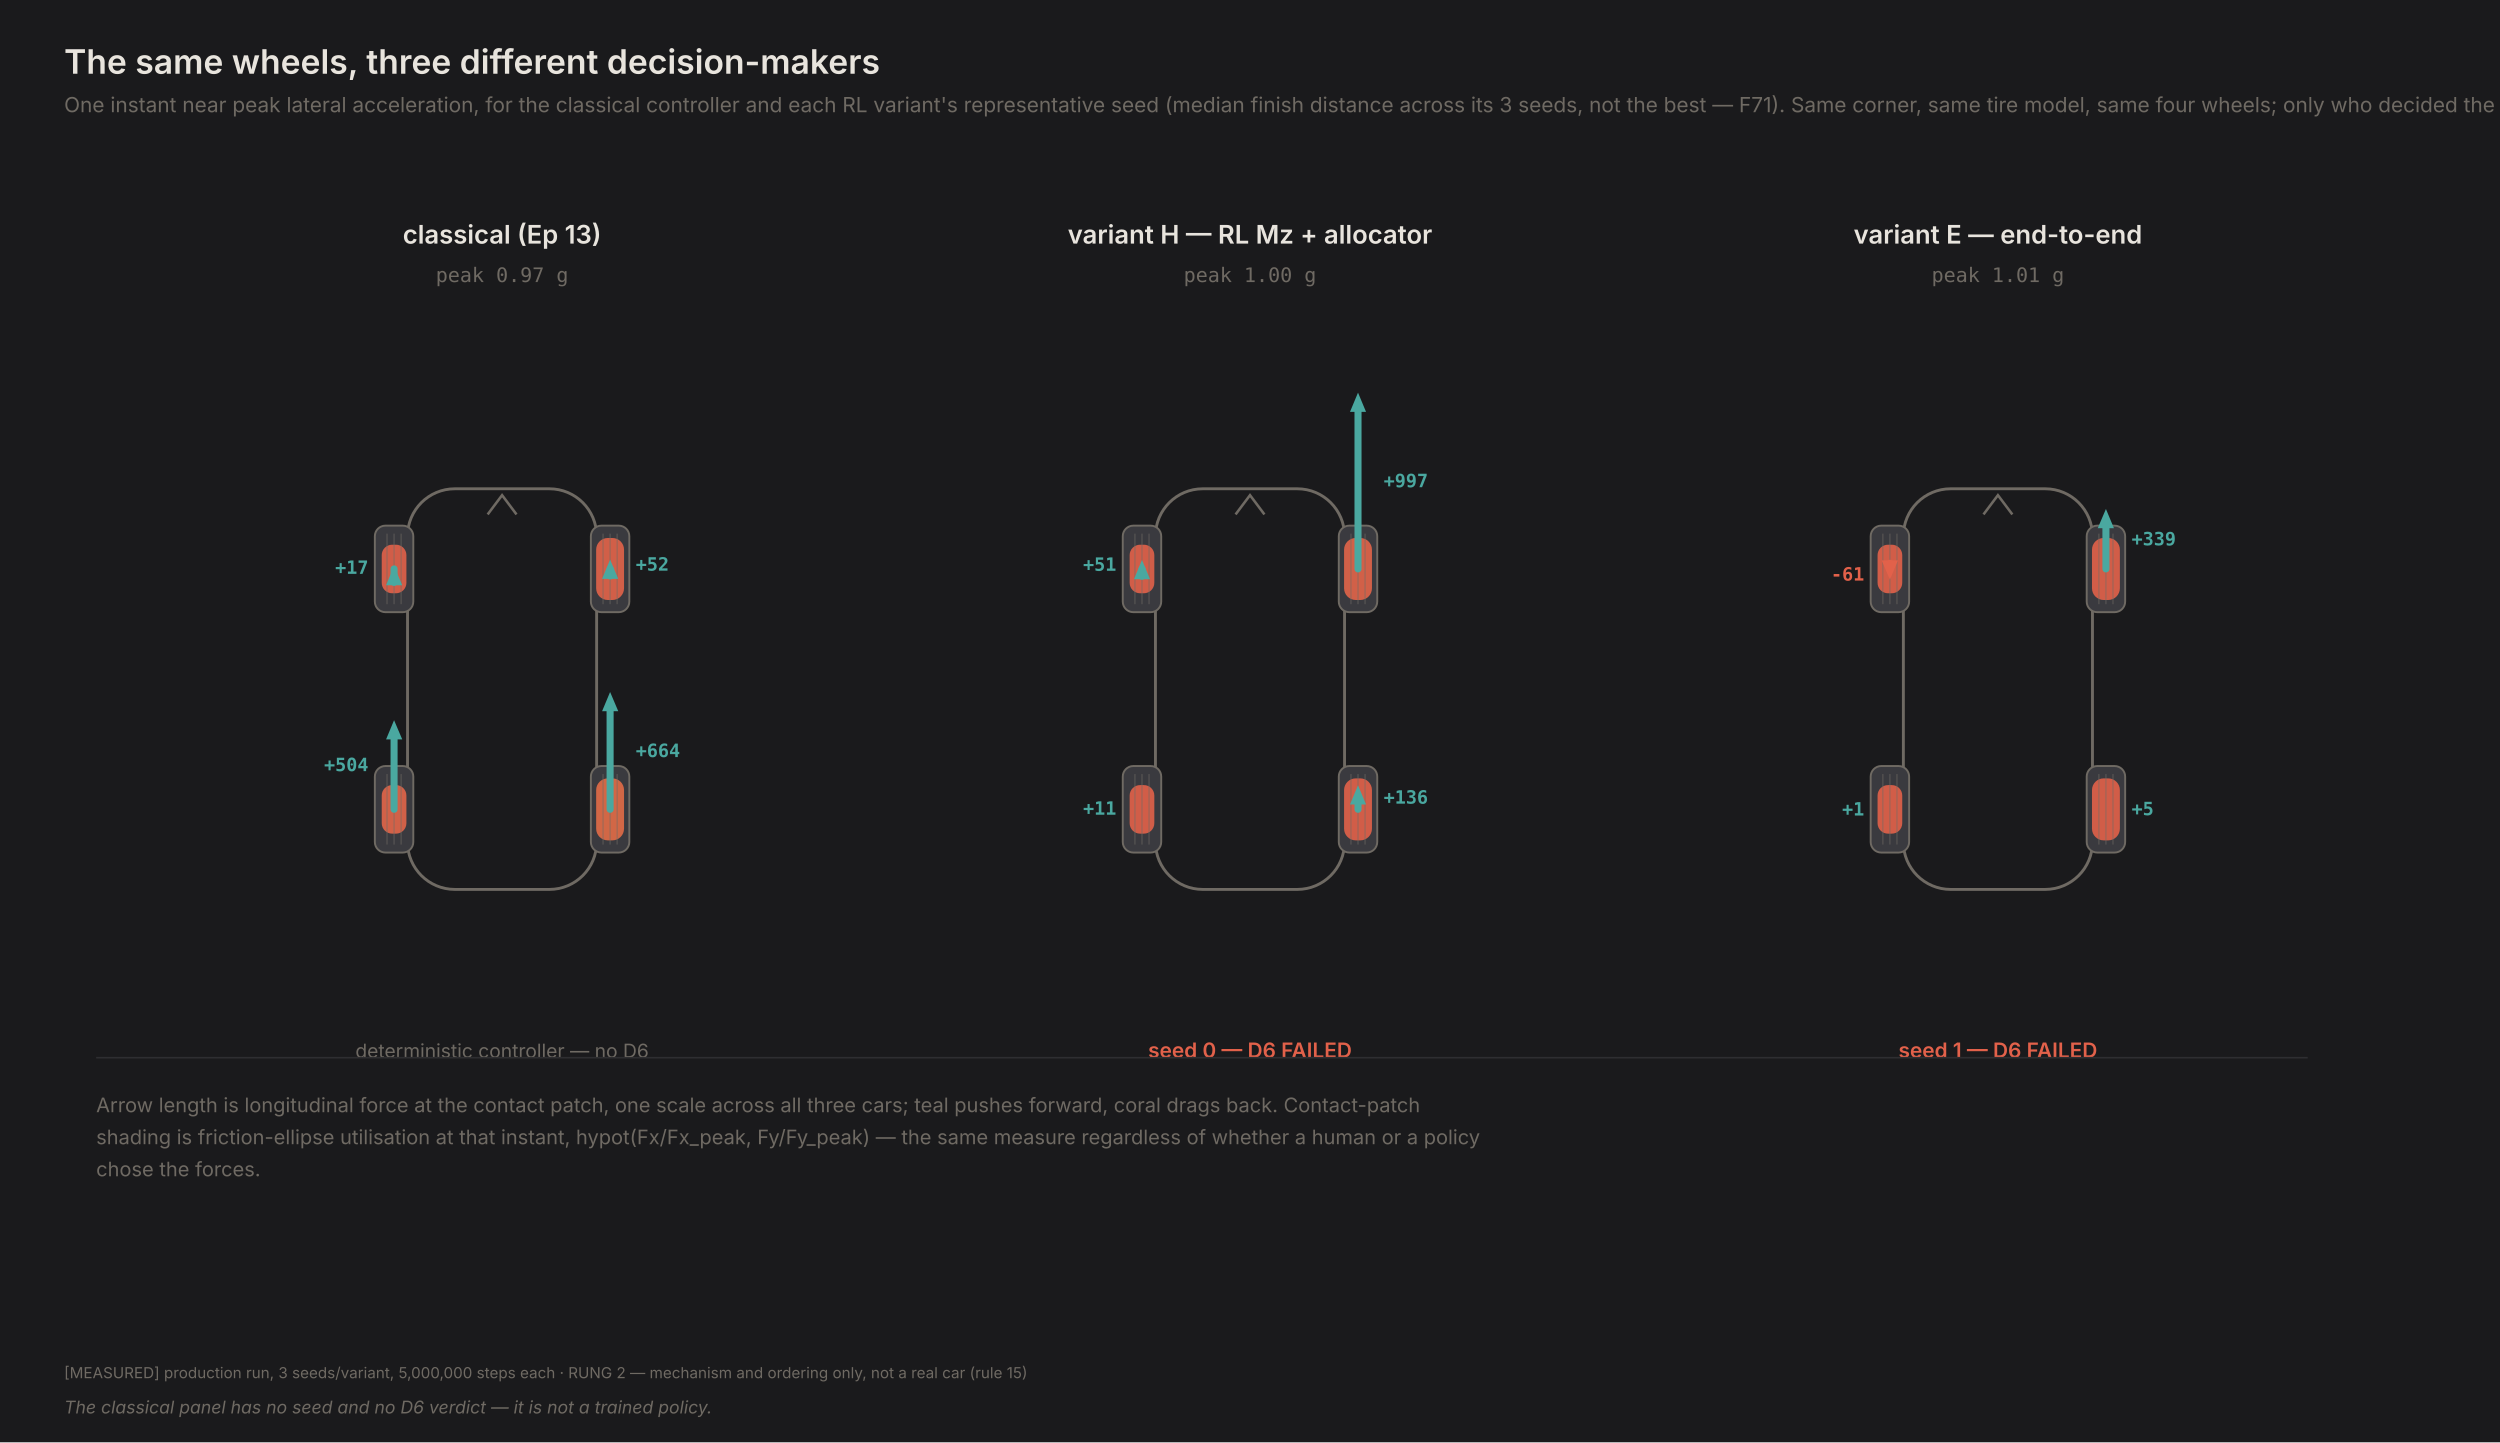
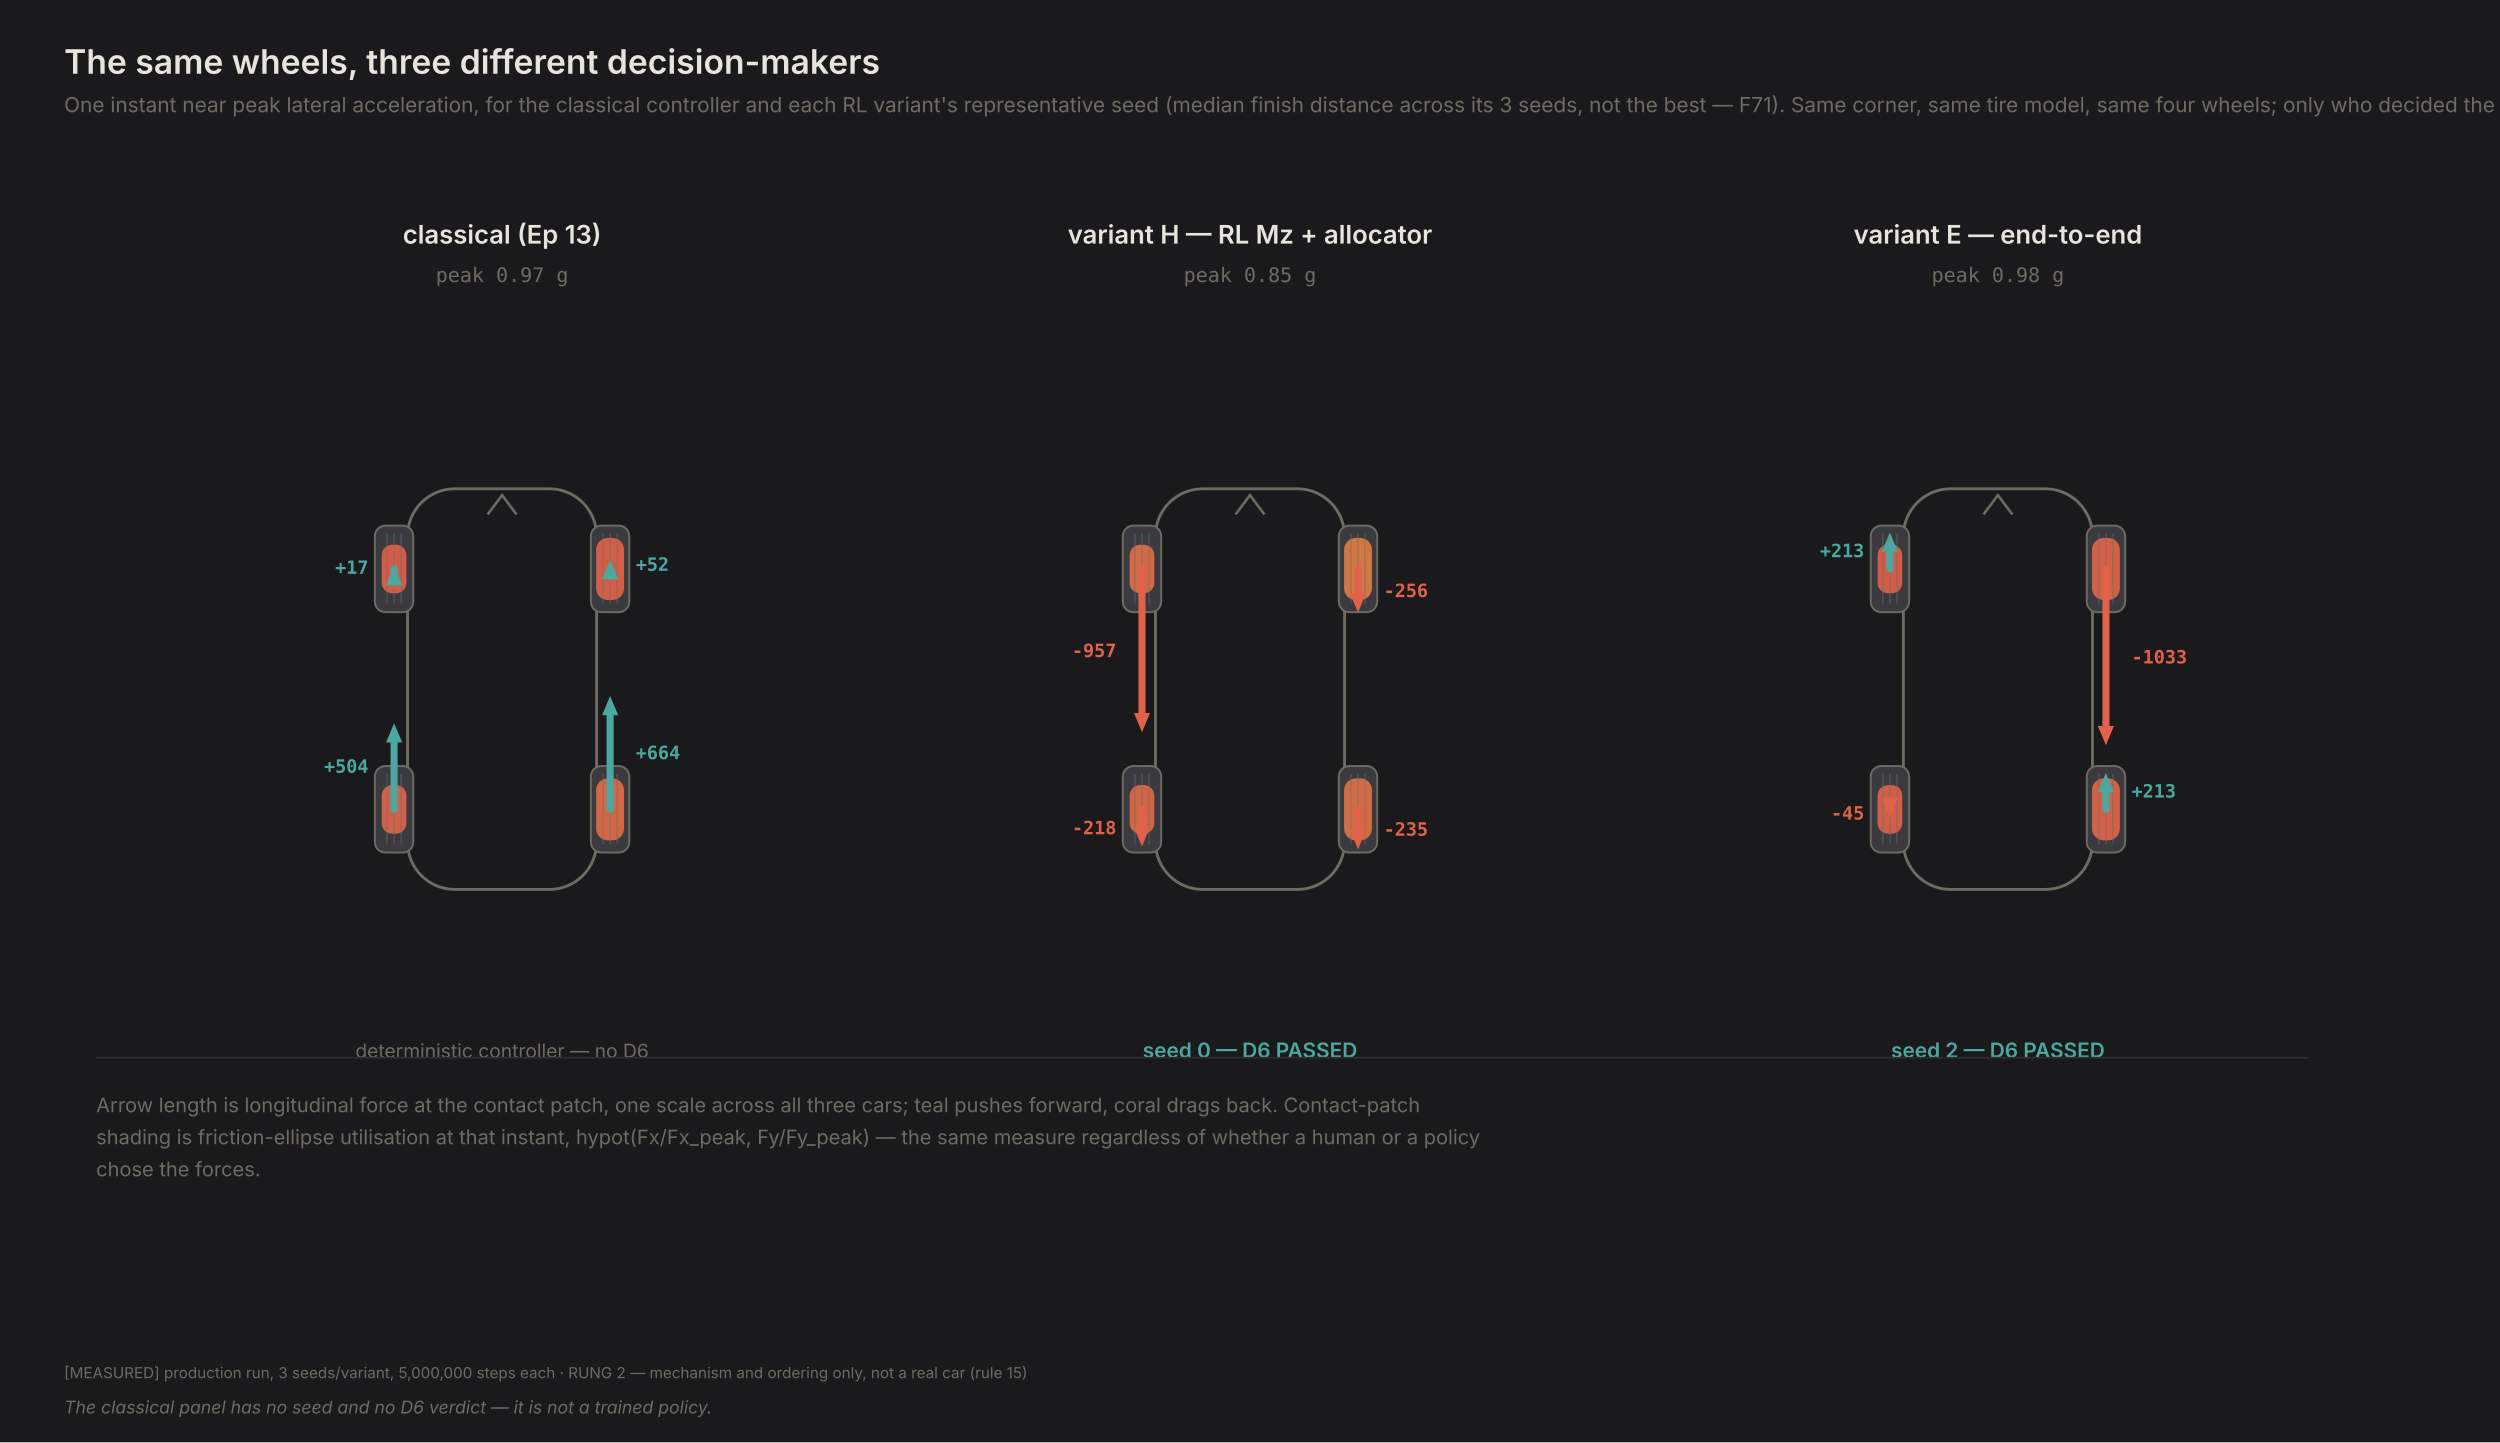
<svg xmlns="http://www.w3.org/2000/svg" width="1560" height="900" viewBox="0 0 1560 900" font-family="Inter, system-ui, sans-serif">
  <rect width="1560" height="900" fill="#1a1a1c" />
  <text x="40" y="46" fill="#e8e4dd" font-size="21" font-weight="600">The same wheels, three different decision-makers</text>
  <text x="40" y="70" fill="#6f6a63" font-size="13">One instant near peak lateral acceleration, for the classical controller and each RL variant's representative seed (median finish distance across its 3 seeds, not the best — F71). Same corner, same tire model, same four wheels; only who decided the split differs.</text>
  <text x="313.3" y="152.0" fill="#e8e4dd" font-size="16" text-anchor="middle" font-weight="600" font-style="normal">classical (Ep 13)</text>
  <text x="313.3" y="176.0" fill="#6f6a63" font-size="12.5" text-anchor="middle" font-weight="normal" font-style="normal" font-family="ui-monospace, SFMono-Regular, Menlo, monospace">peak 0.97 g</text>
  <g transform="rotate(0.000 313.3 430.0)">
    <rect x="254.3" y="305.0" width="118" height="250" rx="29.5" fill="none" stroke="#6f6a63" stroke-width="1.8" />
    <path d="M 304.3,321.0 L 313.3,309.0 L 322.3,321.0" fill="none" stroke="#6f6a63" stroke-width="1.6" />
    <g transform="rotate(0.00 245.9 355.0)">
      <rect x="233.9" y="328.0" width="24" height="54" rx="6.6" fill="#3a3a3f" stroke="#6f6a63" stroke-width="1.2" />
      <rect x="238.2" y="339.9" width="15.4" height="30.3" rx="6.5" fill="#e16149" opacity="0.9" />
      <line x1="241.5" y1="333.0" x2="241.5" y2="377.0" stroke="#6f6a63" stroke-width="0.8" opacity="0.5" />
      <line x1="245.9" y1="333.0" x2="245.9" y2="377.0" stroke="#6f6a63" stroke-width="0.8" opacity="0.5" />
      <line x1="250.3" y1="333.0" x2="250.3" y2="377.0" stroke="#6f6a63" stroke-width="0.8" opacity="0.5" />
    </g>
    <g transform="rotate(0.00 380.7 355.0)">
      <rect x="368.7" y="328.0" width="24" height="54" rx="6.6" fill="#3a3a3f" stroke="#6f6a63" stroke-width="1.2" />
      <rect x="372.0" y="335.7" width="17.4" height="38.7" rx="7.3" fill="#e16349" opacity="0.9" />
      <line x1="376.3" y1="333.0" x2="376.3" y2="377.0" stroke="#6f6a63" stroke-width="0.8" opacity="0.5" />
      <line x1="380.7" y1="333.0" x2="380.7" y2="377.0" stroke="#6f6a63" stroke-width="0.8" opacity="0.5" />
      <line x1="385.1" y1="333.0" x2="385.1" y2="377.0" stroke="#6f6a63" stroke-width="0.8" opacity="0.5" />
    </g>
    <g transform="rotate(0.00 245.9 505.0)">
      <rect x="233.9" y="478.0" width="24" height="54" rx="6.6" fill="#3a3a3f" stroke="#6f6a63" stroke-width="1.2" />
      <rect x="238.2" y="489.9" width="15.4" height="30.3" rx="6.5" fill="#e16549" opacity="0.9" />
      <line x1="241.5" y1="483.0" x2="241.5" y2="527.0" stroke="#6f6a63" stroke-width="0.8" opacity="0.5" />
      <line x1="245.9" y1="483.0" x2="245.9" y2="527.0" stroke="#6f6a63" stroke-width="0.8" opacity="0.5" />
      <line x1="250.3" y1="483.0" x2="250.3" y2="527.0" stroke="#6f6a63" stroke-width="0.8" opacity="0.5" />
    </g>
    <g transform="rotate(0.00 380.7 505.0)">
      <rect x="368.7" y="478.0" width="24" height="54" rx="6.6" fill="#3a3a3f" stroke="#6f6a63" stroke-width="1.2" />
      <rect x="372.0" y="485.7" width="17.4" height="38.7" rx="7.3" fill="#e16b47" opacity="0.9" />
      <line x1="376.3" y1="483.0" x2="376.3" y2="527.0" stroke="#6f6a63" stroke-width="0.8" opacity="0.5" />
      <line x1="380.7" y1="483.0" x2="380.7" y2="527.0" stroke="#6f6a63" stroke-width="0.8" opacity="0.5" />
      <line x1="385.1" y1="483.0" x2="385.1" y2="527.0" stroke="#6f6a63" stroke-width="0.8" opacity="0.5" />
    </g>
  </g>
  <g opacity="1.0">
    <line x1="245.9" y1="355.0" x2="245.9" y2="363.4" stroke="#4aa8a0" stroke-width="4.4" stroke-linecap="round" />
    <polygon points="245.9,353.2 240.9,365.2 251.0,365.2" fill="#4aa8a0" />
  </g>
  <text x="229.9" y="358.1" fill="#4aa8a0" font-size="11.5" text-anchor="end" font-weight="600" font-style="normal" font-family="ui-monospace, SFMono-Regular, Menlo, monospace">+17</text>
  <g opacity="1.0">
-     <line x1="380.7" y1="355.0" x2="380.7" y2="359.4" stroke="#4aa8a0" stroke-width="4.4" stroke-linecap="round" />
-     <polygon points="380.7,349.2 375.7,361.2 385.8,361.2" fill="#4aa8a0" />
+     <line x1="380.7" y1="355.0" x2="380.7" y2="359.6" stroke="#4aa8a0" stroke-width="4.4" stroke-linecap="round" />
+     <polygon points="380.7,349.4 375.7,361.4 385.8,361.4" fill="#4aa8a0" />
  </g>
-   <text x="396.7" y="356.1" fill="#4aa8a0" font-size="11.5" text-anchor="start" font-weight="600" font-style="normal" font-family="ui-monospace, SFMono-Regular, Menlo, monospace">+52</text>
+   <text x="396.7" y="356.2" fill="#4aa8a0" font-size="11.5" text-anchor="start" font-weight="600" font-style="normal" font-family="ui-monospace, SFMono-Regular, Menlo, monospace">+52</text>
  <g opacity="1.0">
-     <line x1="245.9" y1="505.0" x2="245.9" y2="459.6" stroke="#4aa8a0" stroke-width="4.4" stroke-linecap="round" />
-     <polygon points="245.9,449.4 240.9,461.4 251.0,461.4" fill="#4aa8a0" />
+     <line x1="245.9" y1="505.0" x2="245.9" y2="461.5" stroke="#4aa8a0" stroke-width="4.4" stroke-linecap="round" />
+     <polygon points="245.9,451.3 240.9,463.3 251.0,463.3" fill="#4aa8a0" />
  </g>
-   <text x="229.9" y="481.2" fill="#4aa8a0" font-size="11.5" text-anchor="end" font-weight="600" font-style="normal" font-family="ui-monospace, SFMono-Regular, Menlo, monospace">+504</text>
+   <text x="229.9" y="482.2" fill="#4aa8a0" font-size="11.5" text-anchor="end" font-weight="600" font-style="normal" font-family="ui-monospace, SFMono-Regular, Menlo, monospace">+504</text>
  <g opacity="1.0">
-     <line x1="380.7" y1="505.0" x2="380.7" y2="442.0" stroke="#4aa8a0" stroke-width="4.4" stroke-linecap="round" />
-     <polygon points="380.7,431.8 375.7,443.8 385.8,443.8" fill="#4aa8a0" />
+     <line x1="380.7" y1="505.0" x2="380.7" y2="444.5" stroke="#4aa8a0" stroke-width="4.4" stroke-linecap="round" />
+     <polygon points="380.7,434.3 375.7,446.3 385.8,446.3" fill="#4aa8a0" />
  </g>
-   <text x="396.7" y="472.4" fill="#4aa8a0" font-size="11.5" text-anchor="start" font-weight="600" font-style="normal" font-family="ui-monospace, SFMono-Regular, Menlo, monospace">+664</text>
+   <text x="396.7" y="473.7" fill="#4aa8a0" font-size="11.5" text-anchor="start" font-weight="600" font-style="normal" font-family="ui-monospace, SFMono-Regular, Menlo, monospace">+664</text>
  <text x="313.3" y="660.0" fill="#6f6a63" font-size="12" text-anchor="middle" font-weight="normal" font-style="normal">deterministic controller — no D6</text>
  <text x="780.0" y="152.0" fill="#e8e4dd" font-size="16" text-anchor="middle" font-weight="600" font-style="normal">variant H — RL Mz + allocator</text>
-   <text x="780.0" y="176.0" fill="#6f6a63" font-size="12.5" text-anchor="middle" font-weight="normal" font-style="normal" font-family="ui-monospace, SFMono-Regular, Menlo, monospace">peak 1.00 g</text>
+   <text x="780.0" y="176.0" fill="#6f6a63" font-size="12.5" text-anchor="middle" font-weight="normal" font-style="normal" font-family="ui-monospace, SFMono-Regular, Menlo, monospace">peak 0.85 g</text>
  <g transform="rotate(0.000 780.0 430.0)">
    <rect x="721.0" y="305.0" width="118" height="250" rx="29.5" fill="none" stroke="#6f6a63" stroke-width="1.8" />
    <path d="M 771.0,321.0 L 780.0,309.0 L 789.0,321.0" fill="none" stroke="#6f6a63" stroke-width="1.6" />
    <g transform="rotate(0.00 712.6 355.0)">
      <rect x="700.6" y="328.0" width="24" height="54" rx="6.6" fill="#3a3a3f" stroke="#6f6a63" stroke-width="1.2" />
-       <rect x="704.9" y="339.9" width="15.4" height="30.3" rx="6.5" fill="#e16149" opacity="0.9" />
+       <rect x="704.9" y="339.9" width="15.4" height="30.3" rx="6.5" fill="#e16f46" opacity="0.9" />
      <line x1="708.2" y1="333.0" x2="708.2" y2="377.0" stroke="#6f6a63" stroke-width="0.8" opacity="0.5" />
      <line x1="712.6" y1="333.0" x2="712.6" y2="377.0" stroke="#6f6a63" stroke-width="0.8" opacity="0.5" />
      <line x1="717.0" y1="333.0" x2="717.0" y2="377.0" stroke="#6f6a63" stroke-width="0.8" opacity="0.5" />
    </g>
    <g transform="rotate(0.00 847.4 355.0)">
      <rect x="835.4" y="328.0" width="24" height="54" rx="6.6" fill="#3a3a3f" stroke="#6f6a63" stroke-width="1.2" />
-       <rect x="838.7" y="335.7" width="17.4" height="38.7" rx="7.3" fill="#e16449" opacity="0.9" />
+       <rect x="838.7" y="335.7" width="17.4" height="38.7" rx="7.3" fill="#e17d44" opacity="0.9" />
      <line x1="843.0" y1="333.0" x2="843.0" y2="377.0" stroke="#6f6a63" stroke-width="0.8" opacity="0.5" />
      <line x1="847.4" y1="333.0" x2="847.4" y2="377.0" stroke="#6f6a63" stroke-width="0.8" opacity="0.5" />
      <line x1="851.8" y1="333.0" x2="851.8" y2="377.0" stroke="#6f6a63" stroke-width="0.8" opacity="0.5" />
    </g>
    <g transform="rotate(0.00 712.6 505.0)">
      <rect x="700.6" y="478.0" width="24" height="54" rx="6.6" fill="#3a3a3f" stroke="#6f6a63" stroke-width="1.2" />
-       <rect x="704.9" y="489.9" width="15.4" height="30.3" rx="6.5" fill="#e16149" opacity="0.9" />
+       <rect x="704.9" y="489.9" width="15.4" height="30.3" rx="6.5" fill="#e16a48" opacity="0.9" />
      <line x1="708.2" y1="483.0" x2="708.2" y2="527.0" stroke="#6f6a63" stroke-width="0.8" opacity="0.5" />
      <line x1="712.6" y1="483.0" x2="712.6" y2="527.0" stroke="#6f6a63" stroke-width="0.8" opacity="0.5" />
      <line x1="717.0" y1="483.0" x2="717.0" y2="527.0" stroke="#6f6a63" stroke-width="0.8" opacity="0.5" />
    </g>
    <g transform="rotate(0.00 847.4 505.0)">
      <rect x="835.4" y="478.0" width="24" height="54" rx="6.6" fill="#3a3a3f" stroke="#6f6a63" stroke-width="1.2" />
-       <rect x="838.7" y="485.7" width="17.4" height="38.7" rx="7.3" fill="#e16149" opacity="0.9" />
+       <rect x="838.7" y="485.7" width="17.4" height="38.7" rx="7.3" fill="#e17146" opacity="0.9" />
      <line x1="843.0" y1="483.0" x2="843.0" y2="527.0" stroke="#6f6a63" stroke-width="0.8" opacity="0.5" />
      <line x1="847.4" y1="483.0" x2="847.4" y2="527.0" stroke="#6f6a63" stroke-width="0.8" opacity="0.5" />
      <line x1="851.8" y1="483.0" x2="851.8" y2="527.0" stroke="#6f6a63" stroke-width="0.8" opacity="0.5" />
    </g>
  </g>
  <g opacity="1.0">
-     <line x1="712.6" y1="355.0" x2="712.6" y2="359.6" stroke="#4aa8a0" stroke-width="4.4" stroke-linecap="round" />
-     <polygon points="712.6,349.4 707.6,361.4 717.6,361.4" fill="#4aa8a0" />
+     <line x1="712.6" y1="355.0" x2="712.6" y2="446.7" stroke="#e2614a" stroke-width="4.4" stroke-linecap="round" />
+     <polygon points="712.6,456.9 717.6,444.9 707.6,444.9" fill="#e2614a" />
  </g>
-   <text x="696.6" y="356.2" fill="#4aa8a0" font-size="11.5" text-anchor="end" font-weight="600" font-style="normal" font-family="ui-monospace, SFMono-Regular, Menlo, monospace">+51</text>
+   <text x="696.6" y="410.0" fill="#e2614a" font-size="11.5" text-anchor="end" font-weight="600" font-style="normal" font-family="ui-monospace, SFMono-Regular, Menlo, monospace">-957</text>
  <g opacity="1.0">
-     <line x1="847.4" y1="355.0" x2="847.4" y2="255.2" stroke="#4aa8a0" stroke-width="4.4" stroke-linecap="round" />
-     <polygon points="847.4,245.0 842.4,257.0 852.4,257.0" fill="#4aa8a0" />
+     <line x1="847.4" y1="355.0" x2="847.4" y2="372.0" stroke="#e2614a" stroke-width="4.4" stroke-linecap="round" />
+     <polygon points="847.4,382.2 852.4,370.2 842.4,370.2" fill="#e2614a" />
  </g>
-   <text x="863.4" y="304.0" fill="#4aa8a0" font-size="11.5" text-anchor="start" font-weight="600" font-style="normal" font-family="ui-monospace, SFMono-Regular, Menlo, monospace">+997</text>
-   <text x="696.6" y="508.4" fill="#4aa8a0" font-size="11.5" text-anchor="end" font-weight="600" font-style="normal" font-family="ui-monospace, SFMono-Regular, Menlo, monospace">+11</text>
+   <text x="863.4" y="372.6" fill="#e2614a" font-size="11.5" text-anchor="start" font-weight="600" font-style="normal" font-family="ui-monospace, SFMono-Regular, Menlo, monospace">-256</text>
  <g opacity="1.0">
-     <line x1="847.4" y1="505.0" x2="847.4" y2="500.2" stroke="#4aa8a0" stroke-width="4.4" stroke-linecap="round" />
-     <polygon points="847.4,490.0 842.4,502.0 852.4,502.0" fill="#4aa8a0" />
+     <line x1="712.6" y1="505.0" x2="712.6" y2="518.0" stroke="#e2614a" stroke-width="4.4" stroke-linecap="round" />
+     <polygon points="712.6,528.2 717.6,516.2 707.6,516.2" fill="#e2614a" />
  </g>
-   <text x="863.4" y="501.5" fill="#4aa8a0" font-size="11.5" text-anchor="start" font-weight="600" font-style="normal" font-family="ui-monospace, SFMono-Regular, Menlo, monospace">+136</text>
-   <text x="780.0" y="660.0" fill="#e2614a" font-size="13" text-anchor="middle" font-weight="600" font-style="normal">seed 0 — D6 FAILED</text>
+   <text x="696.6" y="520.6" fill="#e2614a" font-size="11.5" text-anchor="end" font-weight="600" font-style="normal" font-family="ui-monospace, SFMono-Regular, Menlo, monospace">-218</text>
+   <g opacity="1.0">
+     <line x1="847.4" y1="505.0" x2="847.4" y2="519.8" stroke="#e2614a" stroke-width="4.4" stroke-linecap="round" />
+     <polygon points="847.4,530.0 852.4,518.0 842.4,518.0" fill="#e2614a" />
+   </g>
+   <text x="863.4" y="521.5" fill="#e2614a" font-size="11.5" text-anchor="start" font-weight="600" font-style="normal" font-family="ui-monospace, SFMono-Regular, Menlo, monospace">-235</text>
+   <text x="780.0" y="660.0" fill="#4aa8a0" font-size="13" text-anchor="middle" font-weight="600" font-style="normal">seed 0 — D6 PASSED</text>
  <text x="1246.7" y="152.0" fill="#e8e4dd" font-size="16" text-anchor="middle" font-weight="600" font-style="normal">variant E — end-to-end</text>
-   <text x="1246.7" y="176.0" fill="#6f6a63" font-size="12.5" text-anchor="middle" font-weight="normal" font-style="normal" font-family="ui-monospace, SFMono-Regular, Menlo, monospace">peak 1.01 g</text>
+   <text x="1246.7" y="176.0" fill="#6f6a63" font-size="12.5" text-anchor="middle" font-weight="normal" font-style="normal" font-family="ui-monospace, SFMono-Regular, Menlo, monospace">peak 0.98 g</text>
  <g transform="rotate(0.000 1246.7 430.0)">
    <rect x="1187.7" y="305.0" width="118" height="250" rx="29.5" fill="none" stroke="#6f6a63" stroke-width="1.8" />
    <path d="M 1237.7,321.0 L 1246.7,309.0 L 1255.7,321.0" fill="none" stroke="#6f6a63" stroke-width="1.6" />
    <g transform="rotate(0.00 1179.3 355.0)">
      <rect x="1167.3" y="328.0" width="24" height="54" rx="6.6" fill="#3a3a3f" stroke="#6f6a63" stroke-width="1.2" />
      <rect x="1171.6" y="339.9" width="15.4" height="30.3" rx="6.5" fill="#e16149" opacity="0.9" />
      <line x1="1174.9" y1="333.0" x2="1174.9" y2="377.0" stroke="#6f6a63" stroke-width="0.8" opacity="0.5" />
      <line x1="1179.3" y1="333.0" x2="1179.3" y2="377.0" stroke="#6f6a63" stroke-width="0.8" opacity="0.5" />
      <line x1="1183.7" y1="333.0" x2="1183.7" y2="377.0" stroke="#6f6a63" stroke-width="0.8" opacity="0.5" />
    </g>
    <g transform="rotate(0.00 1314.1 355.0)">
      <rect x="1302.1" y="328.0" width="24" height="54" rx="6.6" fill="#3a3a3f" stroke="#6f6a63" stroke-width="1.2" />
-       <rect x="1305.4" y="335.7" width="17.4" height="38.7" rx="7.3" fill="#e16149" opacity="0.9" />
+       <rect x="1305.4" y="335.7" width="17.4" height="38.7" rx="7.3" fill="#e16549" opacity="0.9" />
      <line x1="1309.7" y1="333.0" x2="1309.7" y2="377.0" stroke="#6f6a63" stroke-width="0.8" opacity="0.5" />
      <line x1="1314.1" y1="333.0" x2="1314.1" y2="377.0" stroke="#6f6a63" stroke-width="0.8" opacity="0.5" />
      <line x1="1318.5" y1="333.0" x2="1318.5" y2="377.0" stroke="#6f6a63" stroke-width="0.8" opacity="0.5" />
    </g>
    <g transform="rotate(0.00 1179.3 505.0)">
      <rect x="1167.3" y="478.0" width="24" height="54" rx="6.6" fill="#3a3a3f" stroke="#6f6a63" stroke-width="1.2" />
-       <rect x="1171.6" y="489.9" width="15.4" height="30.3" rx="6.5" fill="#e16149" opacity="0.9" />
+       <rect x="1171.6" y="489.9" width="15.4" height="30.3" rx="6.5" fill="#e16249" opacity="0.9" />
      <line x1="1174.9" y1="483.0" x2="1174.9" y2="527.0" stroke="#6f6a63" stroke-width="0.8" opacity="0.5" />
      <line x1="1179.3" y1="483.0" x2="1179.3" y2="527.0" stroke="#6f6a63" stroke-width="0.8" opacity="0.5" />
      <line x1="1183.7" y1="483.0" x2="1183.7" y2="527.0" stroke="#6f6a63" stroke-width="0.8" opacity="0.5" />
    </g>
    <g transform="rotate(0.00 1314.1 505.0)">
      <rect x="1302.1" y="478.0" width="24" height="54" rx="6.6" fill="#3a3a3f" stroke="#6f6a63" stroke-width="1.2" />
-       <rect x="1305.4" y="485.7" width="17.4" height="38.7" rx="7.3" fill="#e16149" opacity="0.9" />
+       <rect x="1305.4" y="485.7" width="17.4" height="38.7" rx="7.3" fill="#e16549" opacity="0.9" />
      <line x1="1309.7" y1="483.0" x2="1309.7" y2="527.0" stroke="#6f6a63" stroke-width="0.8" opacity="0.5" />
      <line x1="1314.1" y1="483.0" x2="1314.1" y2="527.0" stroke="#6f6a63" stroke-width="0.8" opacity="0.5" />
      <line x1="1318.5" y1="483.0" x2="1318.5" y2="527.0" stroke="#6f6a63" stroke-width="0.8" opacity="0.5" />
    </g>
  </g>
  <g opacity="1.0">
-     <line x1="1179.3" y1="355.0" x2="1179.3" y2="351.5" stroke="#e2614a" stroke-width="4.4" stroke-linecap="round" />
-     <polygon points="1179.3,361.7 1184.3,349.7 1174.2,349.7" fill="#e2614a" />
+     <line x1="1179.3" y1="355.0" x2="1179.3" y2="342.5" stroke="#4aa8a0" stroke-width="4.4" stroke-linecap="round" />
+     <polygon points="1179.3,332.3 1174.2,344.3 1184.3,344.3" fill="#4aa8a0" />
  </g>
-   <text x="1163.3" y="362.3" fill="#e2614a" font-size="11.5" text-anchor="end" font-weight="600" font-style="normal" font-family="ui-monospace, SFMono-Regular, Menlo, monospace">-61</text>
+   <text x="1163.3" y="347.7" fill="#4aa8a0" font-size="11.5" text-anchor="end" font-weight="600" font-style="normal" font-family="ui-monospace, SFMono-Regular, Menlo, monospace">+213</text>
  <g opacity="1.0">
-     <line x1="1314.1" y1="355.0" x2="1314.1" y2="327.8" stroke="#4aa8a0" stroke-width="4.4" stroke-linecap="round" />
-     <polygon points="1314.1,317.6 1309.0,329.6 1319.1,329.6" fill="#4aa8a0" />
+     <line x1="1314.1" y1="355.0" x2="1314.1" y2="454.8" stroke="#e2614a" stroke-width="4.4" stroke-linecap="round" />
+     <polygon points="1314.1,465.0 1319.1,453.0 1309.0,453.0" fill="#e2614a" />
  </g>
-   <text x="1330.1" y="340.3" fill="#4aa8a0" font-size="11.5" text-anchor="start" font-weight="600" font-style="normal" font-family="ui-monospace, SFMono-Regular, Menlo, monospace">+339</text>
-   <text x="1163.3" y="508.9" fill="#4aa8a0" font-size="11.5" text-anchor="end" font-weight="600" font-style="normal" font-family="ui-monospace, SFMono-Regular, Menlo, monospace">+1</text>
-   <text x="1330.1" y="508.7" fill="#4aa8a0" font-size="11.5" text-anchor="start" font-weight="600" font-style="normal" font-family="ui-monospace, SFMono-Regular, Menlo, monospace">+5</text>
-   <text x="1246.7" y="660.0" fill="#e2614a" font-size="13" text-anchor="middle" font-weight="600" font-style="normal">seed 1 — D6 FAILED</text>
+   <text x="1330.1" y="414.0" fill="#e2614a" font-size="11.5" text-anchor="start" font-weight="600" font-style="normal" font-family="ui-monospace, SFMono-Regular, Menlo, monospace">-1033</text>
+   <g opacity="1.0">
+     <line x1="1179.3" y1="505.0" x2="1179.3" y2="499.6" stroke="#e2614a" stroke-width="4.4" stroke-linecap="round" />
+     <polygon points="1179.3,509.8 1184.3,497.8 1174.2,497.8" fill="#e2614a" />
+   </g>
+   <text x="1163.3" y="511.4" fill="#e2614a" font-size="11.5" text-anchor="end" font-weight="600" font-style="normal" font-family="ui-monospace, SFMono-Regular, Menlo, monospace">-45</text>
+   <g opacity="1.0">
+     <line x1="1314.1" y1="505.0" x2="1314.1" y2="492.6" stroke="#4aa8a0" stroke-width="4.4" stroke-linecap="round" />
+     <polygon points="1314.1,482.4 1309.0,494.4 1319.1,494.4" fill="#4aa8a0" />
+   </g>
+   <text x="1330.1" y="497.7" fill="#4aa8a0" font-size="11.5" text-anchor="start" font-weight="600" font-style="normal" font-family="ui-monospace, SFMono-Regular, Menlo, monospace">+213</text>
+   <text x="1246.7" y="660.0" fill="#4aa8a0" font-size="13" text-anchor="middle" font-weight="600" font-style="normal">seed 2 — D6 PASSED</text>
  <line x1="60.0" y1="660.0" x2="1440.0" y2="660.0" stroke="#2e2e31" stroke-width="1.0" />
  <text x="60.0" y="694.0" fill="#6f6a63" font-size="12.5" text-anchor="start" font-weight="normal" font-style="normal">Arrow length is longitudinal force at the contact patch, one scale across all three cars; teal pushes forward, coral drags back. Contact-patch</text>
  <text x="60.0" y="714.0" fill="#6f6a63" font-size="12.5" text-anchor="start" font-weight="normal" font-style="normal">shading is friction-ellipse utilisation at that instant, hypot(Fx/Fx_peak, Fy/Fy_peak) — the same measure regardless of whether a human or a policy</text>
  <text x="60.0" y="734.0" fill="#6f6a63" font-size="12.5" text-anchor="start" font-weight="normal" font-style="normal">chose the forces.</text>
  <text x="40.0" y="860.0" fill="#6f6a63" font-size="9.5" text-anchor="start" font-weight="normal" font-style="normal">[MEASURED] production run, 3 seeds/variant, 5,000,000 steps each · RUNG 2 — mechanism and ordering only, not a real car (rule 15)</text>
  <text x="40" y="882" fill="#6f6a63" font-size="11" font-style="italic">The classical panel has no seed and no D6 verdict — it is not a trained policy.</text>
</svg>
